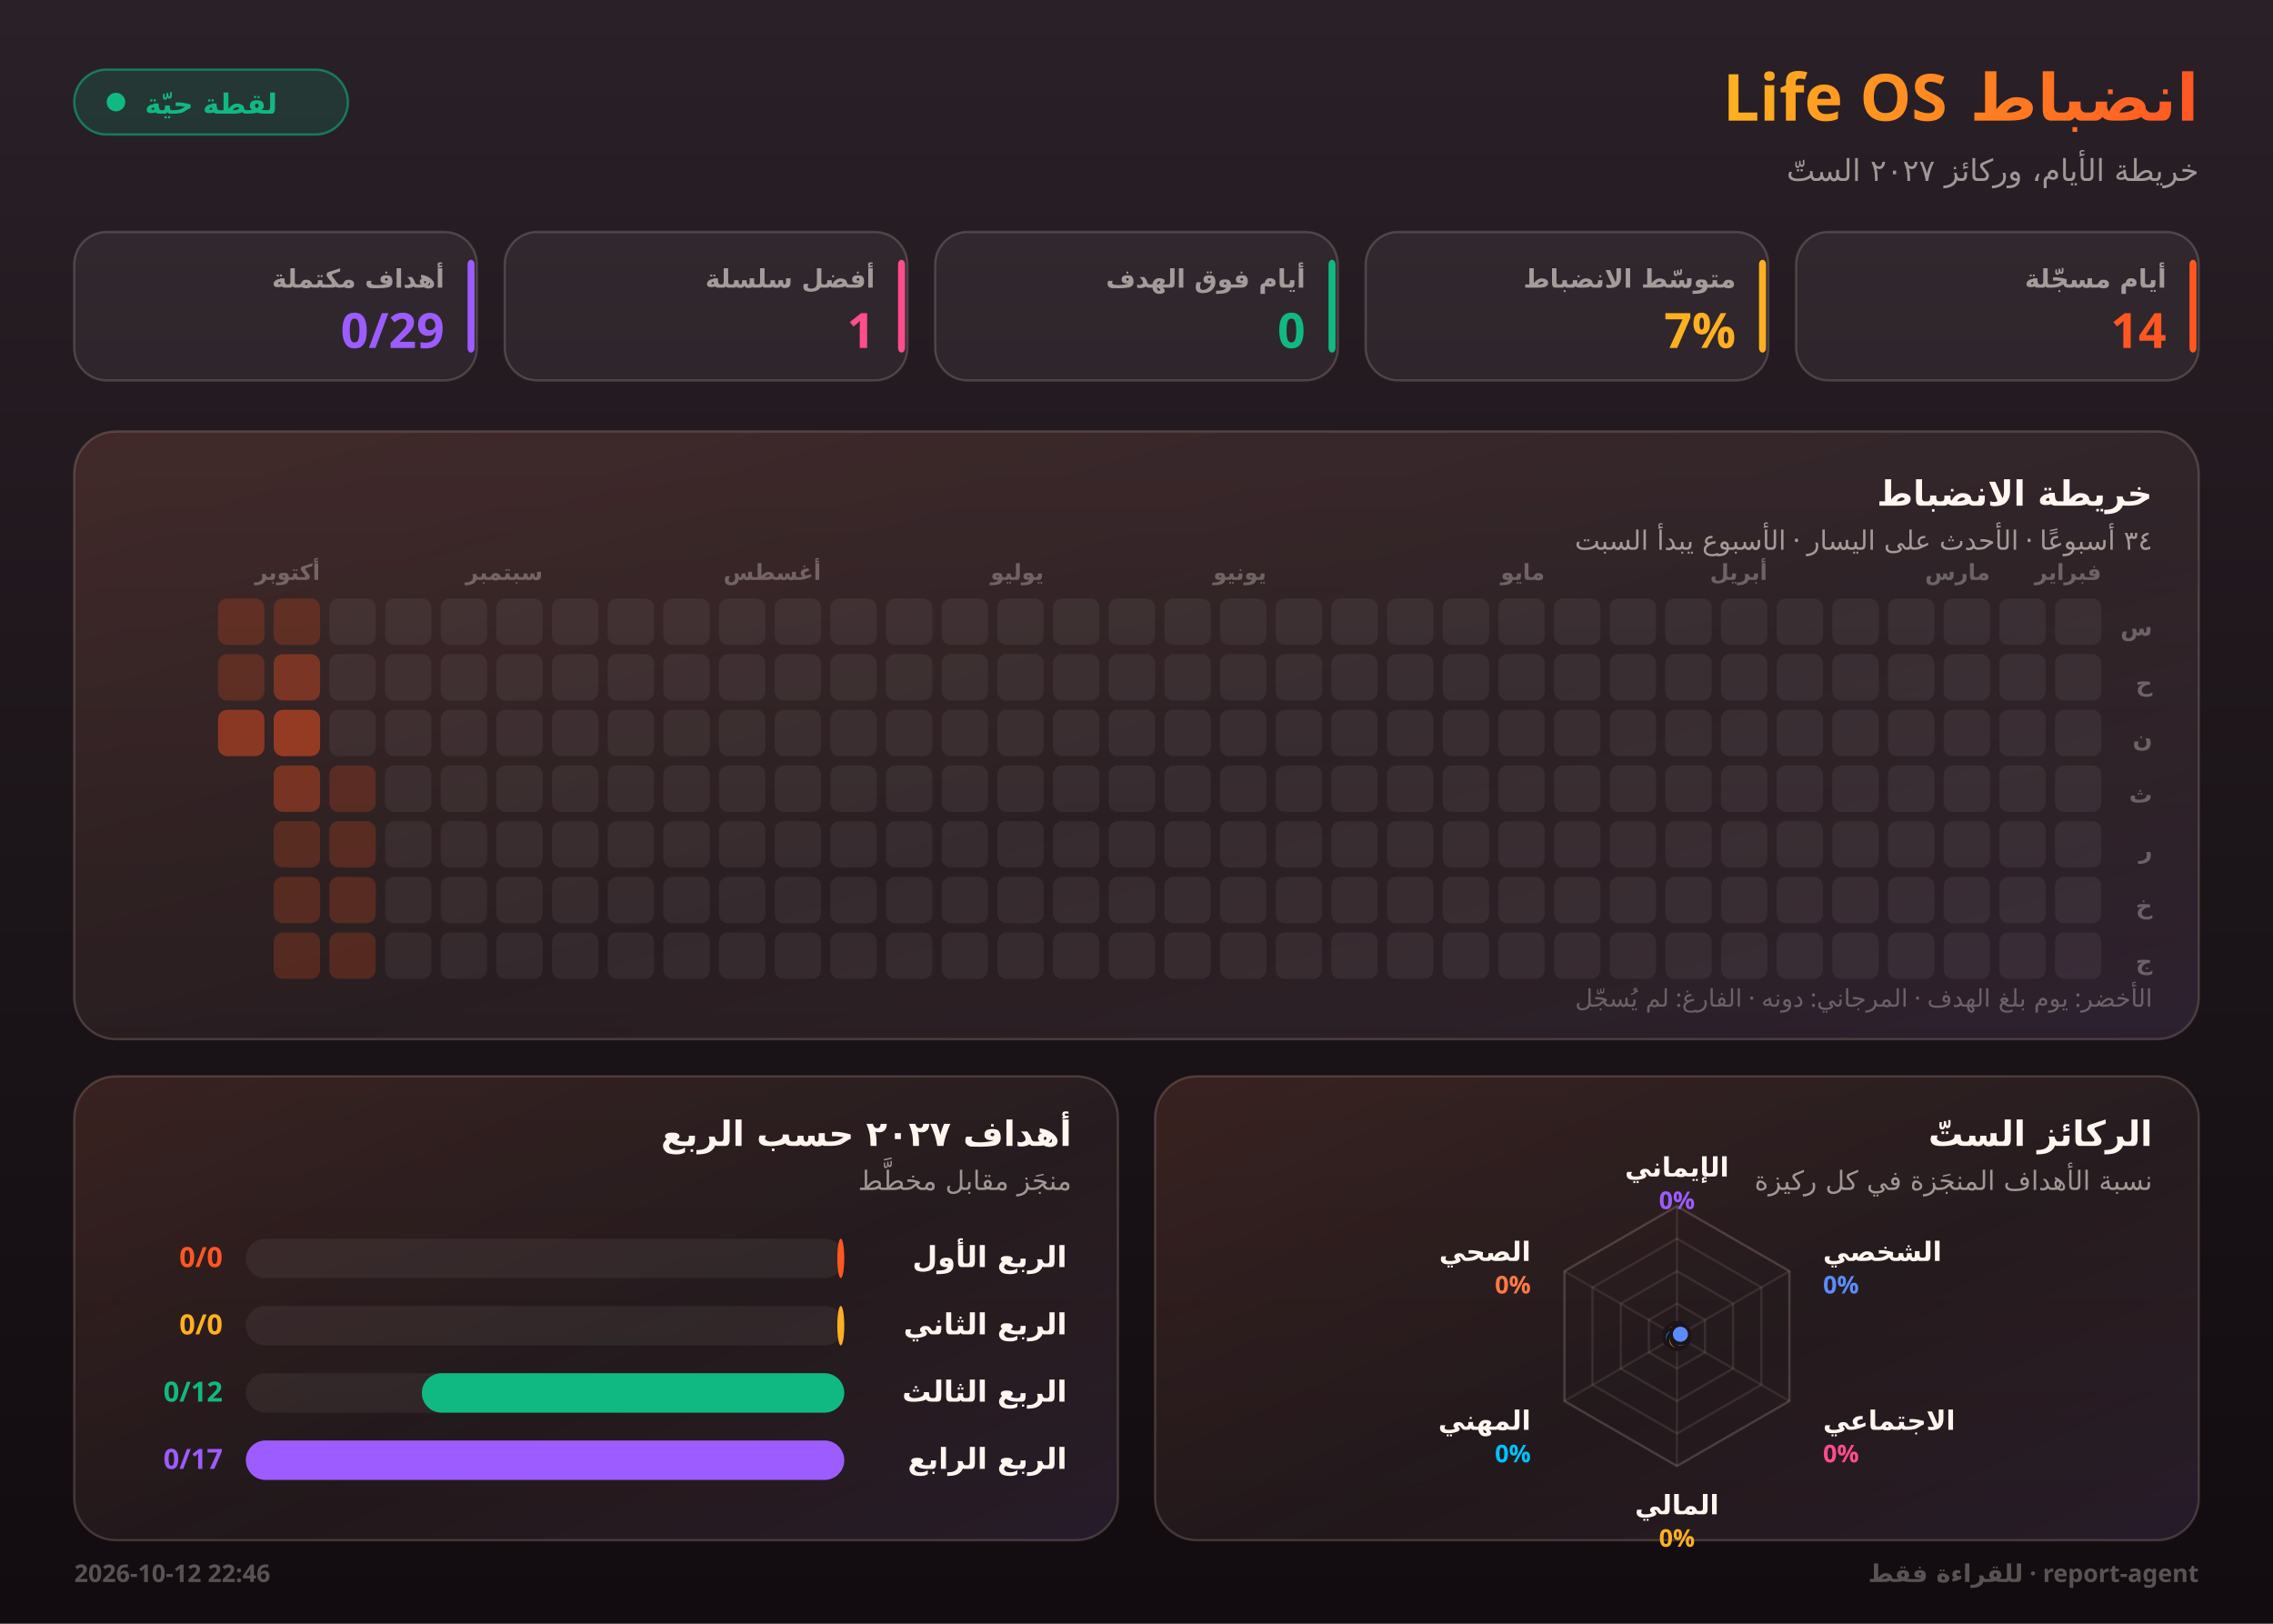
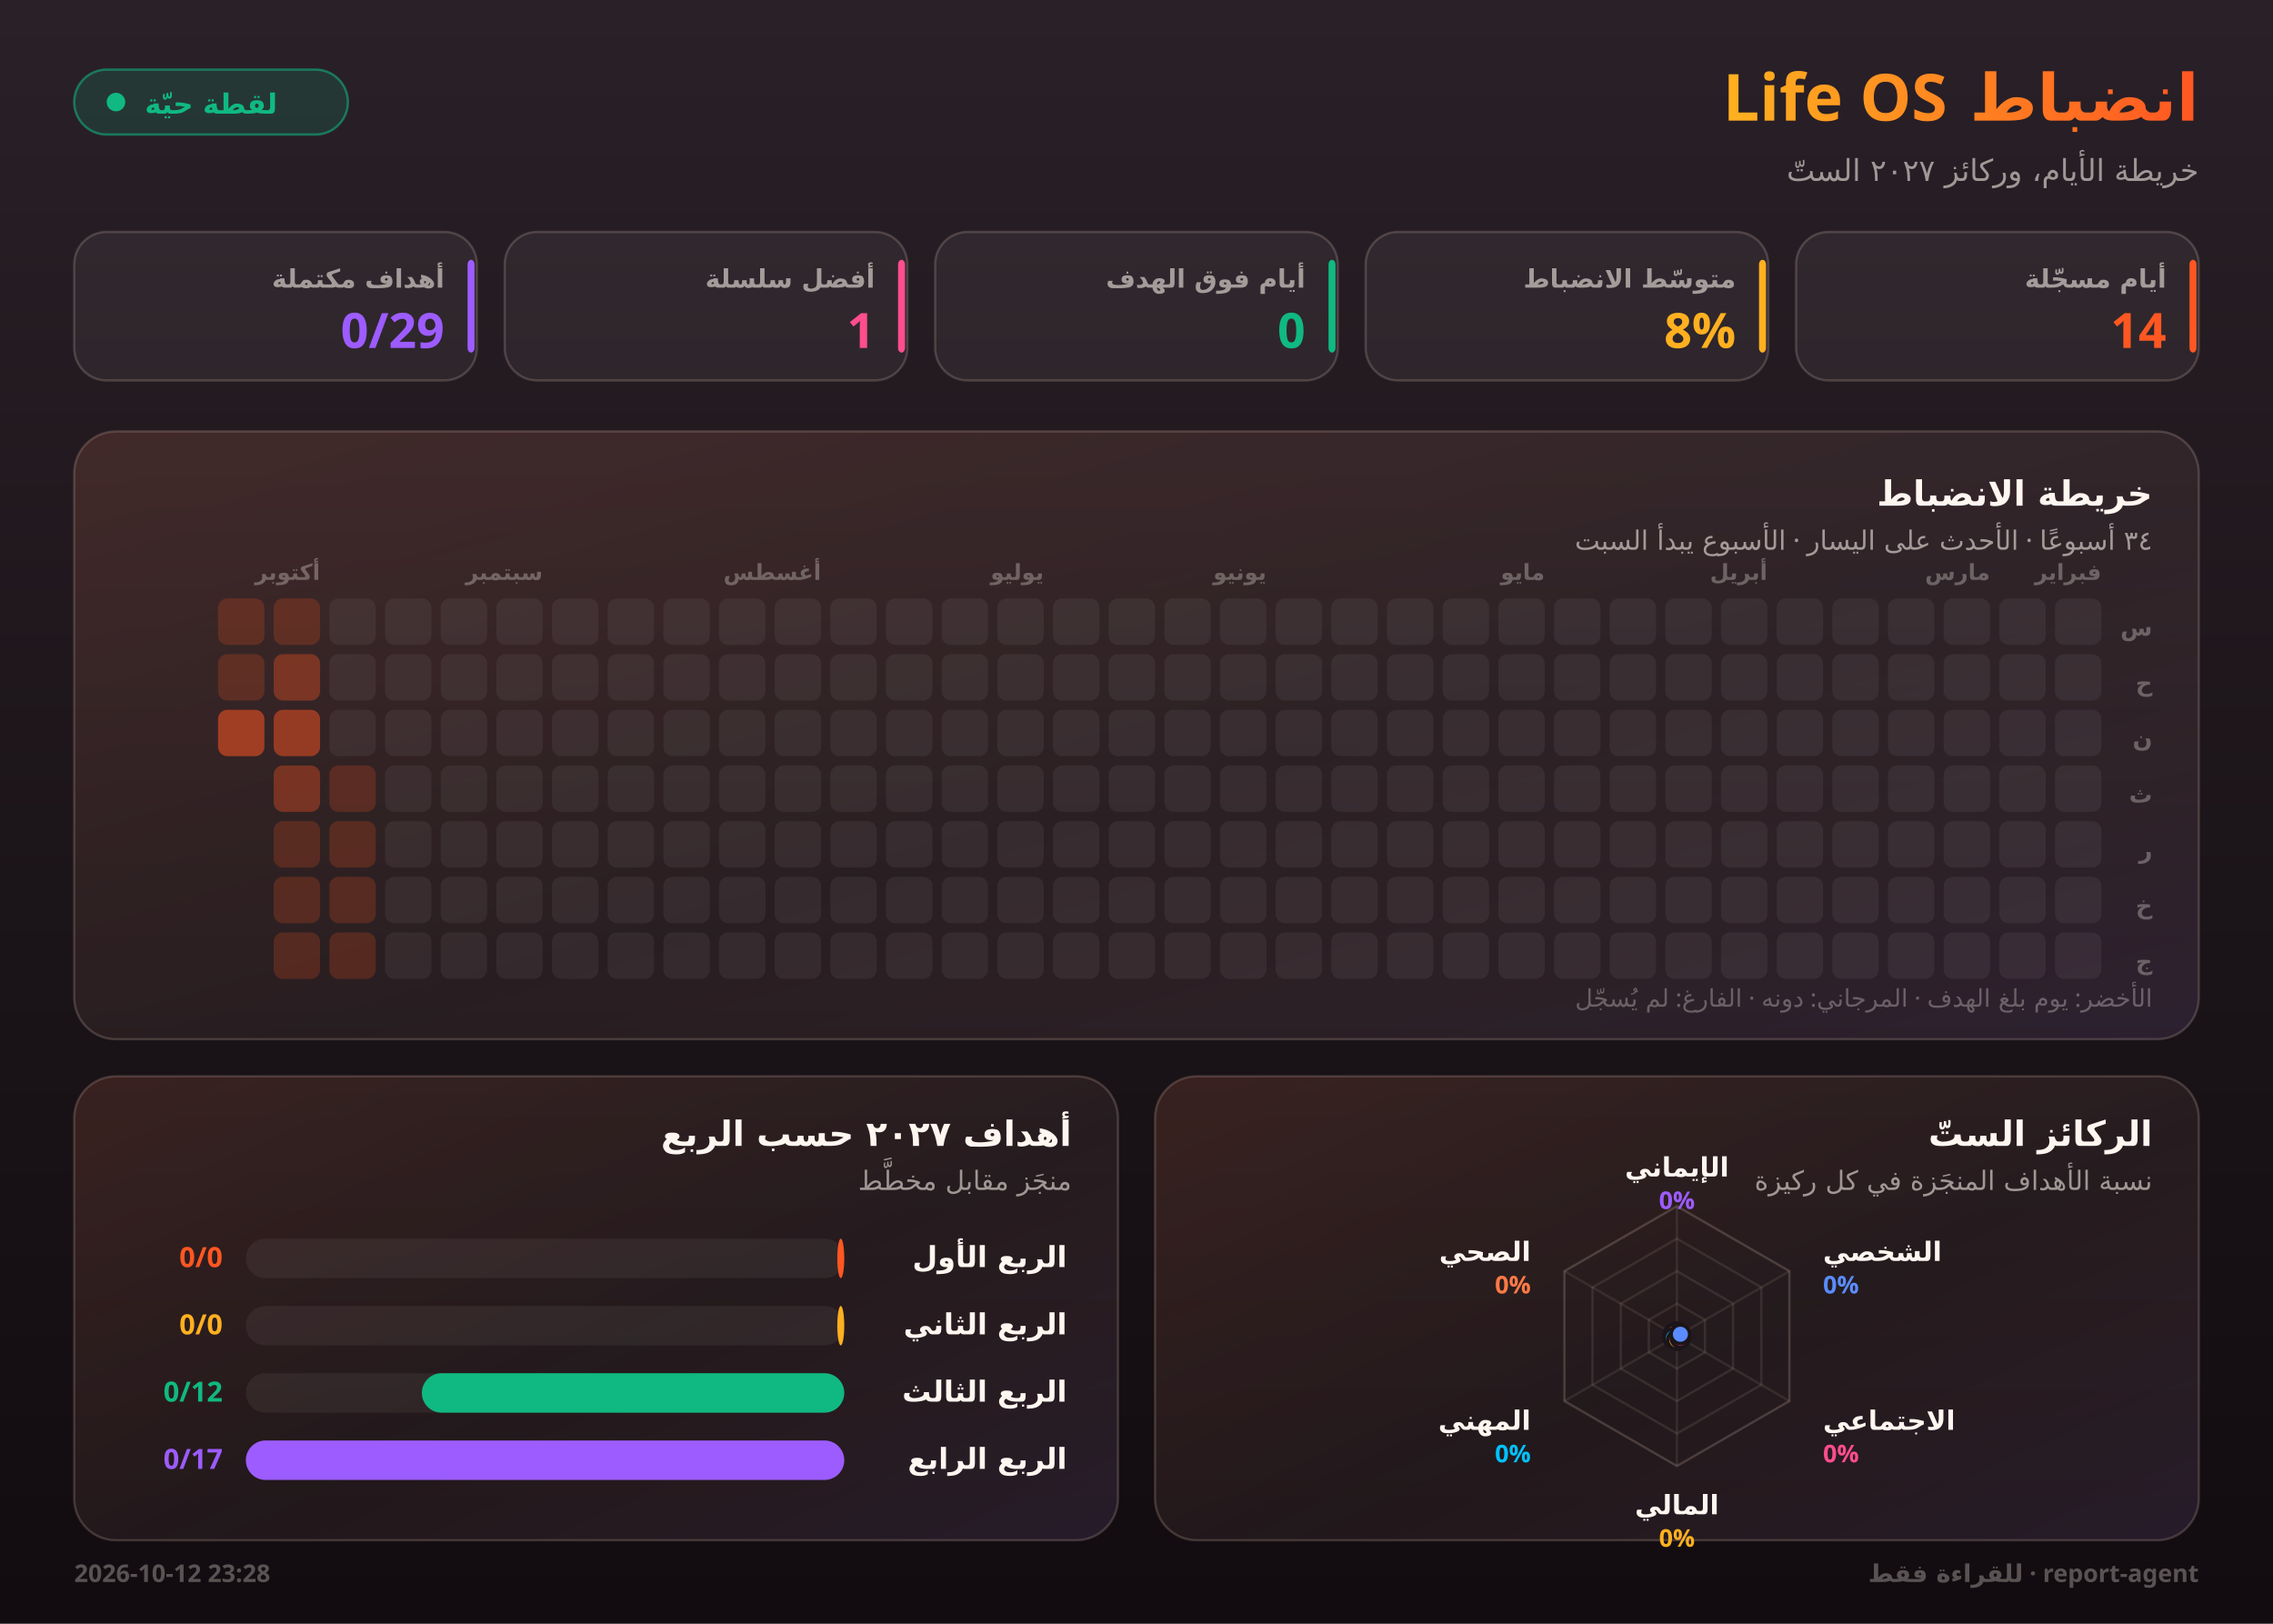
<svg xmlns="http://www.w3.org/2000/svg" width="980" height="700" viewBox="0 0 980 700" font-family="Tajawal, Cairo, 'Segoe UI', system-ui, sans-serif">
  <defs>
    <linearGradient id="sky" x1="0" y1="0" x2="0" y2="1">
      <stop offset="0%" stop-color="#2A2028" />
      <stop offset="55%" stop-color="#1B1418" />
      <stop offset="100%" stop-color="#120C10" />
    </linearGradient>
    <linearGradient id="sheen" x1="0" y1="0" x2="1" y2="1">
      <stop offset="0%" stop-color="#FF5722" stop-opacity="0.10" />
      <stop offset="55%" stop-color="#FF5722" stop-opacity="0.02" />
      <stop offset="100%" stop-color="#9D5CFF" stop-opacity="0.07" />
    </linearGradient>
    <linearGradient id="title" x1="1" y1="0" x2="0" y2="0">
      <stop offset="0%" stop-color="#FF5722" />
      <stop offset="100%" stop-color="#FFB020" />
    </linearGradient>
  </defs>
  <rect width="980" height="700" fill="url(#sky)" />
  <text x="948" y="52" fill="url(#title)" font-size="28" font-weight="800" text-anchor="start" style="direction:rtl;unicode-bidi:isolate">انضباط Life OS</text>
  <text x="948" y="78" fill="rgba(255,246,240,0.56)" font-size="13" font-weight="500" text-anchor="start" style="direction:rtl;unicode-bidi:isolate">خريطة الأيام، وركائز ٢٠٢٧ الستّ</text>
  <rect x="32" y="30" width="118" height="28" rx="14" fill="#10B981" fill-opacity="0.16" stroke="#10B981" stroke-opacity="0.55" />
  <circle cx="50" cy="44" r="4" fill="#10B981" />
  <text x="91" y="49" fill="#10B981" font-size="12" font-weight="700" text-anchor="middle" style="direction:rtl;unicode-bidi:isolate">لقطة حيّة</text>
  <rect x="774.4" y="100" width="173.6" height="64" rx="14" fill="rgba(255,255,255,0.05)" stroke="rgba(255,225,210,0.18)" />
  <rect x="944" y="112" width="3" height="40" rx="2" fill="#FF5722" />
  <text x="934" y="124" fill="rgba(255,246,240,0.56)" font-size="11" font-weight="600" text-anchor="start" style="direction:rtl;unicode-bidi:isolate">أيام مسجّلة</text>
  <text x="934" y="150" fill="#FF5722" font-size="21" font-weight="800" text-anchor="end" style="direction:ltr;unicode-bidi:isolate">14</text>
  <rect x="588.8" y="100" width="173.6" height="64" rx="14" fill="rgba(255,255,255,0.05)" stroke="rgba(255,225,210,0.18)" />
  <rect x="758.4" y="112" width="3" height="40" rx="2" fill="#FFB020" />
  <text x="748.4" y="124" fill="rgba(255,246,240,0.56)" font-size="11" font-weight="600" text-anchor="start" style="direction:rtl;unicode-bidi:isolate">متوسّط الانضباط</text>
-   <text x="748.4" y="150" fill="#FFB020" font-size="21" font-weight="800" text-anchor="end" style="direction:ltr;unicode-bidi:isolate">7%</text>
+   <text x="748.4" y="150" fill="#FFB020" font-size="21" font-weight="800" text-anchor="end" style="direction:ltr;unicode-bidi:isolate">8%</text>
  <rect x="403.2" y="100" width="173.6" height="64" rx="14" fill="rgba(255,255,255,0.05)" stroke="rgba(255,225,210,0.18)" />
  <rect x="572.8" y="112" width="3" height="40" rx="2" fill="#10B981" />
  <text x="562.8" y="124" fill="rgba(255,246,240,0.56)" font-size="11" font-weight="600" text-anchor="start" style="direction:rtl;unicode-bidi:isolate">أيام فوق الهدف</text>
  <text x="562.8" y="150" fill="#10B981" font-size="21" font-weight="800" text-anchor="end" style="direction:ltr;unicode-bidi:isolate">0</text>
  <rect x="217.6" y="100" width="173.6" height="64" rx="14" fill="rgba(255,255,255,0.05)" stroke="rgba(255,225,210,0.18)" />
  <rect x="387.2" y="112" width="3" height="40" rx="2" fill="#FF4D8D" />
  <text x="377.2" y="124" fill="rgba(255,246,240,0.56)" font-size="11" font-weight="600" text-anchor="start" style="direction:rtl;unicode-bidi:isolate">أفضل سلسلة</text>
  <text x="377.2" y="150" fill="#FF4D8D" font-size="21" font-weight="800" text-anchor="end" style="direction:ltr;unicode-bidi:isolate">1</text>
  <rect x="32" y="100" width="173.6" height="64" rx="14" fill="rgba(255,255,255,0.05)" stroke="rgba(255,225,210,0.18)" />
  <rect x="201.6" y="112" width="3" height="40" rx="2" fill="#9D5CFF" />
  <text x="191.6" y="124" fill="rgba(255,246,240,0.56)" font-size="11" font-weight="600" text-anchor="start" style="direction:rtl;unicode-bidi:isolate">أهداف مكتملة</text>
  <text x="191.6" y="150" fill="#9D5CFF" font-size="21" font-weight="800" text-anchor="end" style="direction:ltr;unicode-bidi:isolate">0/29</text>
  <g>
    <rect x="32" y="186" width="916" height="262" rx="18" fill="rgba(255,255,255,0.045)" stroke="rgba(255,225,210,0.18)" />
    <rect x="32" y="186" width="916" height="262" rx="18" fill="url(#sheen)" />
  </g>
  <text x="928" y="218" fill="#FFF6F0" font-size="15" font-weight="700" text-anchor="start" style="direction:rtl;unicode-bidi:isolate">خريطة الانضباط</text>
  <text x="928" y="237" fill="rgba(255,246,240,0.56)" font-size="11.5" font-weight="500" text-anchor="start" style="direction:rtl;unicode-bidi:isolate">٣٤ أسبوعًا · الأحدث على اليسار · الأسبوع يبدأ السبت</text>
  <text x="928" y="274" fill="rgba(255,246,240,0.30)" font-size="10" font-weight="600" text-anchor="start" style="direction:rtl;unicode-bidi:isolate">س</text>
  <text x="928" y="298" fill="rgba(255,246,240,0.30)" font-size="10" font-weight="600" text-anchor="start" style="direction:rtl;unicode-bidi:isolate">ح</text>
  <text x="928" y="322" fill="rgba(255,246,240,0.30)" font-size="10" font-weight="600" text-anchor="start" style="direction:rtl;unicode-bidi:isolate">ن</text>
  <text x="928" y="346" fill="rgba(255,246,240,0.30)" font-size="10" font-weight="600" text-anchor="start" style="direction:rtl;unicode-bidi:isolate">ث</text>
  <text x="928" y="370" fill="rgba(255,246,240,0.30)" font-size="10" font-weight="600" text-anchor="start" style="direction:rtl;unicode-bidi:isolate">ر</text>
  <text x="928" y="394" fill="rgba(255,246,240,0.30)" font-size="10" font-weight="600" text-anchor="start" style="direction:rtl;unicode-bidi:isolate">خ</text>
  <text x="928" y="418" fill="rgba(255,246,240,0.30)" font-size="10" font-weight="600" text-anchor="start" style="direction:rtl;unicode-bidi:isolate">ج</text>
  <text x="906" y="250" fill="rgba(255,246,240,0.30)" font-size="9.5" font-weight="600" text-anchor="start" style="direction:rtl;unicode-bidi:isolate">فبراير</text>
  <rect x="886" y="258" width="20" height="20" rx="4" fill="rgba(255,255,255,0.055)" fill-opacity="1.00" />
  <rect x="886" y="282" width="20" height="20" rx="4" fill="rgba(255,255,255,0.055)" fill-opacity="1.00" />
  <rect x="886" y="306" width="20" height="20" rx="4" fill="rgba(255,255,255,0.055)" fill-opacity="1.00" />
  <rect x="886" y="330" width="20" height="20" rx="4" fill="rgba(255,255,255,0.055)" fill-opacity="1.00" />
  <rect x="886" y="354" width="20" height="20" rx="4" fill="rgba(255,255,255,0.055)" fill-opacity="1.00" />
  <rect x="886" y="378" width="20" height="20" rx="4" fill="rgba(255,255,255,0.055)" fill-opacity="1.00" />
  <rect x="886" y="402" width="20" height="20" rx="4" fill="rgba(255,255,255,0.055)" fill-opacity="1.00" />
  <rect x="862" y="258" width="20" height="20" rx="4" fill="rgba(255,255,255,0.055)" fill-opacity="1.00" />
  <rect x="862" y="282" width="20" height="20" rx="4" fill="rgba(255,255,255,0.055)" fill-opacity="1.00" />
  <rect x="862" y="306" width="20" height="20" rx="4" fill="rgba(255,255,255,0.055)" fill-opacity="1.00" />
  <rect x="862" y="330" width="20" height="20" rx="4" fill="rgba(255,255,255,0.055)" fill-opacity="1.00" />
  <rect x="862" y="354" width="20" height="20" rx="4" fill="rgba(255,255,255,0.055)" fill-opacity="1.00" />
  <rect x="862" y="378" width="20" height="20" rx="4" fill="rgba(255,255,255,0.055)" fill-opacity="1.00" />
  <rect x="862" y="402" width="20" height="20" rx="4" fill="rgba(255,255,255,0.055)" fill-opacity="1.00" />
  <text x="858" y="250" fill="rgba(255,246,240,0.30)" font-size="9.5" font-weight="600" text-anchor="start" style="direction:rtl;unicode-bidi:isolate">مارس</text>
  <rect x="838" y="258" width="20" height="20" rx="4" fill="rgba(255,255,255,0.055)" fill-opacity="1.00" />
  <rect x="838" y="282" width="20" height="20" rx="4" fill="rgba(255,255,255,0.055)" fill-opacity="1.00" />
  <rect x="838" y="306" width="20" height="20" rx="4" fill="rgba(255,255,255,0.055)" fill-opacity="1.00" />
  <rect x="838" y="330" width="20" height="20" rx="4" fill="rgba(255,255,255,0.055)" fill-opacity="1.00" />
  <rect x="838" y="354" width="20" height="20" rx="4" fill="rgba(255,255,255,0.055)" fill-opacity="1.00" />
  <rect x="838" y="378" width="20" height="20" rx="4" fill="rgba(255,255,255,0.055)" fill-opacity="1.00" />
  <rect x="838" y="402" width="20" height="20" rx="4" fill="rgba(255,255,255,0.055)" fill-opacity="1.00" />
  <rect x="814" y="258" width="20" height="20" rx="4" fill="rgba(255,255,255,0.055)" fill-opacity="1.00" />
  <rect x="814" y="282" width="20" height="20" rx="4" fill="rgba(255,255,255,0.055)" fill-opacity="1.00" />
  <rect x="814" y="306" width="20" height="20" rx="4" fill="rgba(255,255,255,0.055)" fill-opacity="1.00" />
  <rect x="814" y="330" width="20" height="20" rx="4" fill="rgba(255,255,255,0.055)" fill-opacity="1.00" />
  <rect x="814" y="354" width="20" height="20" rx="4" fill="rgba(255,255,255,0.055)" fill-opacity="1.00" />
  <rect x="814" y="378" width="20" height="20" rx="4" fill="rgba(255,255,255,0.055)" fill-opacity="1.00" />
  <rect x="814" y="402" width="20" height="20" rx="4" fill="rgba(255,255,255,0.055)" fill-opacity="1.00" />
  <rect x="790" y="258" width="20" height="20" rx="4" fill="rgba(255,255,255,0.055)" fill-opacity="1.00" />
  <rect x="790" y="282" width="20" height="20" rx="4" fill="rgba(255,255,255,0.055)" fill-opacity="1.00" />
  <rect x="790" y="306" width="20" height="20" rx="4" fill="rgba(255,255,255,0.055)" fill-opacity="1.00" />
  <rect x="790" y="330" width="20" height="20" rx="4" fill="rgba(255,255,255,0.055)" fill-opacity="1.00" />
  <rect x="790" y="354" width="20" height="20" rx="4" fill="rgba(255,255,255,0.055)" fill-opacity="1.00" />
  <rect x="790" y="378" width="20" height="20" rx="4" fill="rgba(255,255,255,0.055)" fill-opacity="1.00" />
  <rect x="790" y="402" width="20" height="20" rx="4" fill="rgba(255,255,255,0.055)" fill-opacity="1.00" />
  <rect x="766" y="258" width="20" height="20" rx="4" fill="rgba(255,255,255,0.055)" fill-opacity="1.00" />
  <rect x="766" y="282" width="20" height="20" rx="4" fill="rgba(255,255,255,0.055)" fill-opacity="1.00" />
  <rect x="766" y="306" width="20" height="20" rx="4" fill="rgba(255,255,255,0.055)" fill-opacity="1.00" />
  <rect x="766" y="330" width="20" height="20" rx="4" fill="rgba(255,255,255,0.055)" fill-opacity="1.00" />
  <rect x="766" y="354" width="20" height="20" rx="4" fill="rgba(255,255,255,0.055)" fill-opacity="1.00" />
  <rect x="766" y="378" width="20" height="20" rx="4" fill="rgba(255,255,255,0.055)" fill-opacity="1.00" />
  <rect x="766" y="402" width="20" height="20" rx="4" fill="rgba(255,255,255,0.055)" fill-opacity="1.00" />
  <text x="762" y="250" fill="rgba(255,246,240,0.30)" font-size="9.5" font-weight="600" text-anchor="start" style="direction:rtl;unicode-bidi:isolate">أبريل</text>
  <rect x="742" y="258" width="20" height="20" rx="4" fill="rgba(255,255,255,0.055)" fill-opacity="1.00" />
  <rect x="742" y="282" width="20" height="20" rx="4" fill="rgba(255,255,255,0.055)" fill-opacity="1.00" />
  <rect x="742" y="306" width="20" height="20" rx="4" fill="rgba(255,255,255,0.055)" fill-opacity="1.00" />
  <rect x="742" y="330" width="20" height="20" rx="4" fill="rgba(255,255,255,0.055)" fill-opacity="1.00" />
  <rect x="742" y="354" width="20" height="20" rx="4" fill="rgba(255,255,255,0.055)" fill-opacity="1.00" />
  <rect x="742" y="378" width="20" height="20" rx="4" fill="rgba(255,255,255,0.055)" fill-opacity="1.00" />
  <rect x="742" y="402" width="20" height="20" rx="4" fill="rgba(255,255,255,0.055)" fill-opacity="1.00" />
  <rect x="718" y="258" width="20" height="20" rx="4" fill="rgba(255,255,255,0.055)" fill-opacity="1.00" />
  <rect x="718" y="282" width="20" height="20" rx="4" fill="rgba(255,255,255,0.055)" fill-opacity="1.00" />
  <rect x="718" y="306" width="20" height="20" rx="4" fill="rgba(255,255,255,0.055)" fill-opacity="1.00" />
  <rect x="718" y="330" width="20" height="20" rx="4" fill="rgba(255,255,255,0.055)" fill-opacity="1.00" />
  <rect x="718" y="354" width="20" height="20" rx="4" fill="rgba(255,255,255,0.055)" fill-opacity="1.00" />
  <rect x="718" y="378" width="20" height="20" rx="4" fill="rgba(255,255,255,0.055)" fill-opacity="1.00" />
  <rect x="718" y="402" width="20" height="20" rx="4" fill="rgba(255,255,255,0.055)" fill-opacity="1.00" />
  <rect x="694" y="258" width="20" height="20" rx="4" fill="rgba(255,255,255,0.055)" fill-opacity="1.00" />
  <rect x="694" y="282" width="20" height="20" rx="4" fill="rgba(255,255,255,0.055)" fill-opacity="1.00" />
  <rect x="694" y="306" width="20" height="20" rx="4" fill="rgba(255,255,255,0.055)" fill-opacity="1.00" />
  <rect x="694" y="330" width="20" height="20" rx="4" fill="rgba(255,255,255,0.055)" fill-opacity="1.00" />
  <rect x="694" y="354" width="20" height="20" rx="4" fill="rgba(255,255,255,0.055)" fill-opacity="1.00" />
  <rect x="694" y="378" width="20" height="20" rx="4" fill="rgba(255,255,255,0.055)" fill-opacity="1.00" />
  <rect x="694" y="402" width="20" height="20" rx="4" fill="rgba(255,255,255,0.055)" fill-opacity="1.00" />
  <rect x="670" y="258" width="20" height="20" rx="4" fill="rgba(255,255,255,0.055)" fill-opacity="1.00" />
  <rect x="670" y="282" width="20" height="20" rx="4" fill="rgba(255,255,255,0.055)" fill-opacity="1.00" />
  <rect x="670" y="306" width="20" height="20" rx="4" fill="rgba(255,255,255,0.055)" fill-opacity="1.00" />
  <rect x="670" y="330" width="20" height="20" rx="4" fill="rgba(255,255,255,0.055)" fill-opacity="1.00" />
  <rect x="670" y="354" width="20" height="20" rx="4" fill="rgba(255,255,255,0.055)" fill-opacity="1.00" />
  <rect x="670" y="378" width="20" height="20" rx="4" fill="rgba(255,255,255,0.055)" fill-opacity="1.00" />
  <rect x="670" y="402" width="20" height="20" rx="4" fill="rgba(255,255,255,0.055)" fill-opacity="1.00" />
  <text x="666" y="250" fill="rgba(255,246,240,0.30)" font-size="9.5" font-weight="600" text-anchor="start" style="direction:rtl;unicode-bidi:isolate">مايو</text>
  <rect x="646" y="258" width="20" height="20" rx="4" fill="rgba(255,255,255,0.055)" fill-opacity="1.00" />
  <rect x="646" y="282" width="20" height="20" rx="4" fill="rgba(255,255,255,0.055)" fill-opacity="1.00" />
  <rect x="646" y="306" width="20" height="20" rx="4" fill="rgba(255,255,255,0.055)" fill-opacity="1.00" />
  <rect x="646" y="330" width="20" height="20" rx="4" fill="rgba(255,255,255,0.055)" fill-opacity="1.00" />
  <rect x="646" y="354" width="20" height="20" rx="4" fill="rgba(255,255,255,0.055)" fill-opacity="1.00" />
  <rect x="646" y="378" width="20" height="20" rx="4" fill="rgba(255,255,255,0.055)" fill-opacity="1.00" />
  <rect x="646" y="402" width="20" height="20" rx="4" fill="rgba(255,255,255,0.055)" fill-opacity="1.00" />
  <rect x="622" y="258" width="20" height="20" rx="4" fill="rgba(255,255,255,0.055)" fill-opacity="1.00" />
  <rect x="622" y="282" width="20" height="20" rx="4" fill="rgba(255,255,255,0.055)" fill-opacity="1.00" />
  <rect x="622" y="306" width="20" height="20" rx="4" fill="rgba(255,255,255,0.055)" fill-opacity="1.00" />
  <rect x="622" y="330" width="20" height="20" rx="4" fill="rgba(255,255,255,0.055)" fill-opacity="1.00" />
  <rect x="622" y="354" width="20" height="20" rx="4" fill="rgba(255,255,255,0.055)" fill-opacity="1.00" />
  <rect x="622" y="378" width="20" height="20" rx="4" fill="rgba(255,255,255,0.055)" fill-opacity="1.00" />
  <rect x="622" y="402" width="20" height="20" rx="4" fill="rgba(255,255,255,0.055)" fill-opacity="1.00" />
  <rect x="598" y="258" width="20" height="20" rx="4" fill="rgba(255,255,255,0.055)" fill-opacity="1.00" />
  <rect x="598" y="282" width="20" height="20" rx="4" fill="rgba(255,255,255,0.055)" fill-opacity="1.00" />
  <rect x="598" y="306" width="20" height="20" rx="4" fill="rgba(255,255,255,0.055)" fill-opacity="1.00" />
  <rect x="598" y="330" width="20" height="20" rx="4" fill="rgba(255,255,255,0.055)" fill-opacity="1.00" />
  <rect x="598" y="354" width="20" height="20" rx="4" fill="rgba(255,255,255,0.055)" fill-opacity="1.00" />
  <rect x="598" y="378" width="20" height="20" rx="4" fill="rgba(255,255,255,0.055)" fill-opacity="1.00" />
  <rect x="598" y="402" width="20" height="20" rx="4" fill="rgba(255,255,255,0.055)" fill-opacity="1.00" />
  <rect x="574" y="258" width="20" height="20" rx="4" fill="rgba(255,255,255,0.055)" fill-opacity="1.00" />
  <rect x="574" y="282" width="20" height="20" rx="4" fill="rgba(255,255,255,0.055)" fill-opacity="1.00" />
  <rect x="574" y="306" width="20" height="20" rx="4" fill="rgba(255,255,255,0.055)" fill-opacity="1.00" />
  <rect x="574" y="330" width="20" height="20" rx="4" fill="rgba(255,255,255,0.055)" fill-opacity="1.00" />
  <rect x="574" y="354" width="20" height="20" rx="4" fill="rgba(255,255,255,0.055)" fill-opacity="1.00" />
  <rect x="574" y="378" width="20" height="20" rx="4" fill="rgba(255,255,255,0.055)" fill-opacity="1.00" />
  <rect x="574" y="402" width="20" height="20" rx="4" fill="rgba(255,255,255,0.055)" fill-opacity="1.00" />
  <rect x="550" y="258" width="20" height="20" rx="4" fill="rgba(255,255,255,0.055)" fill-opacity="1.00" />
  <rect x="550" y="282" width="20" height="20" rx="4" fill="rgba(255,255,255,0.055)" fill-opacity="1.00" />
  <rect x="550" y="306" width="20" height="20" rx="4" fill="rgba(255,255,255,0.055)" fill-opacity="1.00" />
  <rect x="550" y="330" width="20" height="20" rx="4" fill="rgba(255,255,255,0.055)" fill-opacity="1.00" />
  <rect x="550" y="354" width="20" height="20" rx="4" fill="rgba(255,255,255,0.055)" fill-opacity="1.00" />
  <rect x="550" y="378" width="20" height="20" rx="4" fill="rgba(255,255,255,0.055)" fill-opacity="1.00" />
  <rect x="550" y="402" width="20" height="20" rx="4" fill="rgba(255,255,255,0.055)" fill-opacity="1.00" />
  <text x="546" y="250" fill="rgba(255,246,240,0.30)" font-size="9.5" font-weight="600" text-anchor="start" style="direction:rtl;unicode-bidi:isolate">يونيو</text>
  <rect x="526" y="258" width="20" height="20" rx="4" fill="rgba(255,255,255,0.055)" fill-opacity="1.00" />
  <rect x="526" y="282" width="20" height="20" rx="4" fill="rgba(255,255,255,0.055)" fill-opacity="1.00" />
  <rect x="526" y="306" width="20" height="20" rx="4" fill="rgba(255,255,255,0.055)" fill-opacity="1.00" />
  <rect x="526" y="330" width="20" height="20" rx="4" fill="rgba(255,255,255,0.055)" fill-opacity="1.00" />
  <rect x="526" y="354" width="20" height="20" rx="4" fill="rgba(255,255,255,0.055)" fill-opacity="1.00" />
  <rect x="526" y="378" width="20" height="20" rx="4" fill="rgba(255,255,255,0.055)" fill-opacity="1.00" />
  <rect x="526" y="402" width="20" height="20" rx="4" fill="rgba(255,255,255,0.055)" fill-opacity="1.00" />
  <rect x="502" y="258" width="20" height="20" rx="4" fill="rgba(255,255,255,0.055)" fill-opacity="1.00" />
  <rect x="502" y="282" width="20" height="20" rx="4" fill="rgba(255,255,255,0.055)" fill-opacity="1.00" />
  <rect x="502" y="306" width="20" height="20" rx="4" fill="rgba(255,255,255,0.055)" fill-opacity="1.00" />
  <rect x="502" y="330" width="20" height="20" rx="4" fill="rgba(255,255,255,0.055)" fill-opacity="1.00" />
  <rect x="502" y="354" width="20" height="20" rx="4" fill="rgba(255,255,255,0.055)" fill-opacity="1.00" />
  <rect x="502" y="378" width="20" height="20" rx="4" fill="rgba(255,255,255,0.055)" fill-opacity="1.00" />
  <rect x="502" y="402" width="20" height="20" rx="4" fill="rgba(255,255,255,0.055)" fill-opacity="1.00" />
  <rect x="478" y="258" width="20" height="20" rx="4" fill="rgba(255,255,255,0.055)" fill-opacity="1.00" />
  <rect x="478" y="282" width="20" height="20" rx="4" fill="rgba(255,255,255,0.055)" fill-opacity="1.00" />
  <rect x="478" y="306" width="20" height="20" rx="4" fill="rgba(255,255,255,0.055)" fill-opacity="1.00" />
  <rect x="478" y="330" width="20" height="20" rx="4" fill="rgba(255,255,255,0.055)" fill-opacity="1.00" />
  <rect x="478" y="354" width="20" height="20" rx="4" fill="rgba(255,255,255,0.055)" fill-opacity="1.00" />
  <rect x="478" y="378" width="20" height="20" rx="4" fill="rgba(255,255,255,0.055)" fill-opacity="1.00" />
  <rect x="478" y="402" width="20" height="20" rx="4" fill="rgba(255,255,255,0.055)" fill-opacity="1.00" />
  <rect x="454" y="258" width="20" height="20" rx="4" fill="rgba(255,255,255,0.055)" fill-opacity="1.00" />
  <rect x="454" y="282" width="20" height="20" rx="4" fill="rgba(255,255,255,0.055)" fill-opacity="1.00" />
  <rect x="454" y="306" width="20" height="20" rx="4" fill="rgba(255,255,255,0.055)" fill-opacity="1.00" />
  <rect x="454" y="330" width="20" height="20" rx="4" fill="rgba(255,255,255,0.055)" fill-opacity="1.00" />
  <rect x="454" y="354" width="20" height="20" rx="4" fill="rgba(255,255,255,0.055)" fill-opacity="1.00" />
  <rect x="454" y="378" width="20" height="20" rx="4" fill="rgba(255,255,255,0.055)" fill-opacity="1.00" />
  <rect x="454" y="402" width="20" height="20" rx="4" fill="rgba(255,255,255,0.055)" fill-opacity="1.00" />
  <text x="450" y="250" fill="rgba(255,246,240,0.30)" font-size="9.5" font-weight="600" text-anchor="start" style="direction:rtl;unicode-bidi:isolate">يوليو</text>
  <rect x="430" y="258" width="20" height="20" rx="4" fill="rgba(255,255,255,0.055)" fill-opacity="1.00" />
  <rect x="430" y="282" width="20" height="20" rx="4" fill="rgba(255,255,255,0.055)" fill-opacity="1.00" />
  <rect x="430" y="306" width="20" height="20" rx="4" fill="rgba(255,255,255,0.055)" fill-opacity="1.00" />
  <rect x="430" y="330" width="20" height="20" rx="4" fill="rgba(255,255,255,0.055)" fill-opacity="1.00" />
  <rect x="430" y="354" width="20" height="20" rx="4" fill="rgba(255,255,255,0.055)" fill-opacity="1.00" />
  <rect x="430" y="378" width="20" height="20" rx="4" fill="rgba(255,255,255,0.055)" fill-opacity="1.00" />
  <rect x="430" y="402" width="20" height="20" rx="4" fill="rgba(255,255,255,0.055)" fill-opacity="1.00" />
  <rect x="406" y="258" width="20" height="20" rx="4" fill="rgba(255,255,255,0.055)" fill-opacity="1.00" />
  <rect x="406" y="282" width="20" height="20" rx="4" fill="rgba(255,255,255,0.055)" fill-opacity="1.00" />
  <rect x="406" y="306" width="20" height="20" rx="4" fill="rgba(255,255,255,0.055)" fill-opacity="1.00" />
  <rect x="406" y="330" width="20" height="20" rx="4" fill="rgba(255,255,255,0.055)" fill-opacity="1.00" />
  <rect x="406" y="354" width="20" height="20" rx="4" fill="rgba(255,255,255,0.055)" fill-opacity="1.00" />
  <rect x="406" y="378" width="20" height="20" rx="4" fill="rgba(255,255,255,0.055)" fill-opacity="1.00" />
  <rect x="406" y="402" width="20" height="20" rx="4" fill="rgba(255,255,255,0.055)" fill-opacity="1.00" />
  <rect x="382" y="258" width="20" height="20" rx="4" fill="rgba(255,255,255,0.055)" fill-opacity="1.00" />
  <rect x="382" y="282" width="20" height="20" rx="4" fill="rgba(255,255,255,0.055)" fill-opacity="1.00" />
  <rect x="382" y="306" width="20" height="20" rx="4" fill="rgba(255,255,255,0.055)" fill-opacity="1.00" />
  <rect x="382" y="330" width="20" height="20" rx="4" fill="rgba(255,255,255,0.055)" fill-opacity="1.00" />
  <rect x="382" y="354" width="20" height="20" rx="4" fill="rgba(255,255,255,0.055)" fill-opacity="1.00" />
  <rect x="382" y="378" width="20" height="20" rx="4" fill="rgba(255,255,255,0.055)" fill-opacity="1.00" />
  <rect x="382" y="402" width="20" height="20" rx="4" fill="rgba(255,255,255,0.055)" fill-opacity="1.00" />
  <rect x="358" y="258" width="20" height="20" rx="4" fill="rgba(255,255,255,0.055)" fill-opacity="1.00" />
  <rect x="358" y="282" width="20" height="20" rx="4" fill="rgba(255,255,255,0.055)" fill-opacity="1.00" />
  <rect x="358" y="306" width="20" height="20" rx="4" fill="rgba(255,255,255,0.055)" fill-opacity="1.00" />
  <rect x="358" y="330" width="20" height="20" rx="4" fill="rgba(255,255,255,0.055)" fill-opacity="1.00" />
  <rect x="358" y="354" width="20" height="20" rx="4" fill="rgba(255,255,255,0.055)" fill-opacity="1.00" />
  <rect x="358" y="378" width="20" height="20" rx="4" fill="rgba(255,255,255,0.055)" fill-opacity="1.00" />
  <rect x="358" y="402" width="20" height="20" rx="4" fill="rgba(255,255,255,0.055)" fill-opacity="1.00" />
  <text x="354" y="250" fill="rgba(255,246,240,0.30)" font-size="9.5" font-weight="600" text-anchor="start" style="direction:rtl;unicode-bidi:isolate">أغسطس</text>
  <rect x="334" y="258" width="20" height="20" rx="4" fill="rgba(255,255,255,0.055)" fill-opacity="1.00" />
  <rect x="334" y="282" width="20" height="20" rx="4" fill="rgba(255,255,255,0.055)" fill-opacity="1.00" />
  <rect x="334" y="306" width="20" height="20" rx="4" fill="rgba(255,255,255,0.055)" fill-opacity="1.00" />
  <rect x="334" y="330" width="20" height="20" rx="4" fill="rgba(255,255,255,0.055)" fill-opacity="1.00" />
  <rect x="334" y="354" width="20" height="20" rx="4" fill="rgba(255,255,255,0.055)" fill-opacity="1.00" />
  <rect x="334" y="378" width="20" height="20" rx="4" fill="rgba(255,255,255,0.055)" fill-opacity="1.00" />
  <rect x="334" y="402" width="20" height="20" rx="4" fill="rgba(255,255,255,0.055)" fill-opacity="1.00" />
  <rect x="310" y="258" width="20" height="20" rx="4" fill="rgba(255,255,255,0.055)" fill-opacity="1.00" />
  <rect x="310" y="282" width="20" height="20" rx="4" fill="rgba(255,255,255,0.055)" fill-opacity="1.00" />
  <rect x="310" y="306" width="20" height="20" rx="4" fill="rgba(255,255,255,0.055)" fill-opacity="1.00" />
  <rect x="310" y="330" width="20" height="20" rx="4" fill="rgba(255,255,255,0.055)" fill-opacity="1.00" />
  <rect x="310" y="354" width="20" height="20" rx="4" fill="rgba(255,255,255,0.055)" fill-opacity="1.00" />
  <rect x="310" y="378" width="20" height="20" rx="4" fill="rgba(255,255,255,0.055)" fill-opacity="1.00" />
  <rect x="310" y="402" width="20" height="20" rx="4" fill="rgba(255,255,255,0.055)" fill-opacity="1.00" />
  <rect x="286" y="258" width="20" height="20" rx="4" fill="rgba(255,255,255,0.055)" fill-opacity="1.00" />
  <rect x="286" y="282" width="20" height="20" rx="4" fill="rgba(255,255,255,0.055)" fill-opacity="1.00" />
  <rect x="286" y="306" width="20" height="20" rx="4" fill="rgba(255,255,255,0.055)" fill-opacity="1.00" />
  <rect x="286" y="330" width="20" height="20" rx="4" fill="rgba(255,255,255,0.055)" fill-opacity="1.00" />
  <rect x="286" y="354" width="20" height="20" rx="4" fill="rgba(255,255,255,0.055)" fill-opacity="1.00" />
  <rect x="286" y="378" width="20" height="20" rx="4" fill="rgba(255,255,255,0.055)" fill-opacity="1.00" />
  <rect x="286" y="402" width="20" height="20" rx="4" fill="rgba(255,255,255,0.055)" fill-opacity="1.00" />
  <rect x="262" y="258" width="20" height="20" rx="4" fill="rgba(255,255,255,0.055)" fill-opacity="1.00" />
  <rect x="262" y="282" width="20" height="20" rx="4" fill="rgba(255,255,255,0.055)" fill-opacity="1.00" />
  <rect x="262" y="306" width="20" height="20" rx="4" fill="rgba(255,255,255,0.055)" fill-opacity="1.00" />
  <rect x="262" y="330" width="20" height="20" rx="4" fill="rgba(255,255,255,0.055)" fill-opacity="1.00" />
  <rect x="262" y="354" width="20" height="20" rx="4" fill="rgba(255,255,255,0.055)" fill-opacity="1.00" />
  <rect x="262" y="378" width="20" height="20" rx="4" fill="rgba(255,255,255,0.055)" fill-opacity="1.00" />
  <rect x="262" y="402" width="20" height="20" rx="4" fill="rgba(255,255,255,0.055)" fill-opacity="1.00" />
  <rect x="238" y="258" width="20" height="20" rx="4" fill="rgba(255,255,255,0.055)" fill-opacity="1.00" />
  <rect x="238" y="282" width="20" height="20" rx="4" fill="rgba(255,255,255,0.055)" fill-opacity="1.00" />
  <rect x="238" y="306" width="20" height="20" rx="4" fill="rgba(255,255,255,0.055)" fill-opacity="1.00" />
  <rect x="238" y="330" width="20" height="20" rx="4" fill="rgba(255,255,255,0.055)" fill-opacity="1.00" />
  <rect x="238" y="354" width="20" height="20" rx="4" fill="rgba(255,255,255,0.055)" fill-opacity="1.00" />
  <rect x="238" y="378" width="20" height="20" rx="4" fill="rgba(255,255,255,0.055)" fill-opacity="1.00" />
  <rect x="238" y="402" width="20" height="20" rx="4" fill="rgba(255,255,255,0.055)" fill-opacity="1.00" />
  <text x="234" y="250" fill="rgba(255,246,240,0.30)" font-size="9.5" font-weight="600" text-anchor="start" style="direction:rtl;unicode-bidi:isolate">سبتمبر</text>
  <rect x="214" y="258" width="20" height="20" rx="4" fill="rgba(255,255,255,0.055)" fill-opacity="1.00" />
  <rect x="214" y="282" width="20" height="20" rx="4" fill="rgba(255,255,255,0.055)" fill-opacity="1.00" />
  <rect x="214" y="306" width="20" height="20" rx="4" fill="rgba(255,255,255,0.055)" fill-opacity="1.00" />
  <rect x="214" y="330" width="20" height="20" rx="4" fill="rgba(255,255,255,0.055)" fill-opacity="1.00" />
  <rect x="214" y="354" width="20" height="20" rx="4" fill="rgba(255,255,255,0.055)" fill-opacity="1.00" />
  <rect x="214" y="378" width="20" height="20" rx="4" fill="rgba(255,255,255,0.055)" fill-opacity="1.00" />
  <rect x="214" y="402" width="20" height="20" rx="4" fill="rgba(255,255,255,0.055)" fill-opacity="1.00" />
  <rect x="190" y="258" width="20" height="20" rx="4" fill="rgba(255,255,255,0.055)" fill-opacity="1.00" />
  <rect x="190" y="282" width="20" height="20" rx="4" fill="rgba(255,255,255,0.055)" fill-opacity="1.00" />
  <rect x="190" y="306" width="20" height="20" rx="4" fill="rgba(255,255,255,0.055)" fill-opacity="1.00" />
  <rect x="190" y="330" width="20" height="20" rx="4" fill="rgba(255,255,255,0.055)" fill-opacity="1.00" />
  <rect x="190" y="354" width="20" height="20" rx="4" fill="rgba(255,255,255,0.055)" fill-opacity="1.00" />
  <rect x="190" y="378" width="20" height="20" rx="4" fill="rgba(255,255,255,0.055)" fill-opacity="1.00" />
  <rect x="190" y="402" width="20" height="20" rx="4" fill="rgba(255,255,255,0.055)" fill-opacity="1.00" />
  <rect x="166" y="258" width="20" height="20" rx="4" fill="rgba(255,255,255,0.055)" fill-opacity="1.00" />
  <rect x="166" y="282" width="20" height="20" rx="4" fill="rgba(255,255,255,0.055)" fill-opacity="1.00" />
  <rect x="166" y="306" width="20" height="20" rx="4" fill="rgba(255,255,255,0.055)" fill-opacity="1.00" />
  <rect x="166" y="330" width="20" height="20" rx="4" fill="rgba(255,255,255,0.055)" fill-opacity="1.00" />
  <rect x="166" y="354" width="20" height="20" rx="4" fill="rgba(255,255,255,0.055)" fill-opacity="1.00" />
  <rect x="166" y="378" width="20" height="20" rx="4" fill="rgba(255,255,255,0.055)" fill-opacity="1.00" />
  <rect x="166" y="402" width="20" height="20" rx="4" fill="rgba(255,255,255,0.055)" fill-opacity="1.00" />
  <rect x="142" y="258" width="20" height="20" rx="4" fill="rgba(255,255,255,0.055)" fill-opacity="1.00" />
  <rect x="142" y="282" width="20" height="20" rx="4" fill="rgba(255,255,255,0.055)" fill-opacity="1.00" />
  <rect x="142" y="306" width="20" height="20" rx="4" fill="rgba(255,255,255,0.055)" fill-opacity="1.00" />
  <rect x="142" y="330" width="20" height="20" rx="4" fill="#FF5722" fill-opacity="0.20" />
  <rect x="142" y="354" width="20" height="20" rx="4" fill="#FF5722" fill-opacity="0.20" />
  <rect x="142" y="378" width="20" height="20" rx="4" fill="#FF5722" fill-opacity="0.20" />
  <rect x="142" y="402" width="20" height="20" rx="4" fill="#FF5722" fill-opacity="0.20" />
  <text x="138" y="250" fill="rgba(255,246,240,0.30)" font-size="9.5" font-weight="600" text-anchor="start" style="direction:rtl;unicode-bidi:isolate">أكتوبر</text>
  <rect x="118" y="258" width="20" height="20" rx="4" fill="#FF5722" fill-opacity="0.20" />
  <rect x="118" y="282" width="20" height="20" rx="4" fill="#FF5722" fill-opacity="0.34" />
  <rect x="118" y="306" width="20" height="20" rx="4" fill="#FF5722" fill-opacity="0.48" />
  <rect x="118" y="330" width="20" height="20" rx="4" fill="#FF5722" fill-opacity="0.34" />
  <rect x="118" y="354" width="20" height="20" rx="4" fill="#FF5722" fill-opacity="0.20" />
  <rect x="118" y="378" width="20" height="20" rx="4" fill="#FF5722" fill-opacity="0.20" />
  <rect x="118" y="402" width="20" height="20" rx="4" fill="#FF5722" fill-opacity="0.20" />
  <rect x="94" y="258" width="20" height="20" rx="4" fill="#FF5722" fill-opacity="0.20" />
  <rect x="94" y="282" width="20" height="20" rx="4" fill="#FF5722" fill-opacity="0.20" />
-   <rect x="94" y="306" width="20" height="20" rx="4" fill="#FF5722" fill-opacity="0.42" />
+   <rect x="94" y="306" width="20" height="20" rx="4" fill="#FF5722" fill-opacity="0.53" />
  <text x="928" y="434" fill="rgba(255,246,240,0.30)" font-size="10.5" font-weight="500" text-anchor="start" style="direction:rtl;unicode-bidi:isolate">الأخضر: يوم بلغ الهدف · المرجاني: دونه · الفارغ: لم يُسجّل</text>
  <g>
    <rect x="32" y="464" width="450" height="200" rx="18" fill="rgba(255,255,255,0.045)" stroke="rgba(255,225,210,0.18)" />
    <rect x="32" y="464" width="450" height="200" rx="18" fill="url(#sheen)" />
  </g>
  <text x="462" y="494" fill="#FFF6F0" font-size="15" font-weight="700" text-anchor="start" style="direction:rtl;unicode-bidi:isolate">أهداف ٢٠٢٧ حسب الربع</text>
  <text x="462" y="513" fill="rgba(255,246,240,0.56)" font-size="11.5" font-weight="500" text-anchor="start" style="direction:rtl;unicode-bidi:isolate">منجَز مقابل مخطَّط</text>
  <text x="460" y="546.24" fill="#FFF6F0" font-size="12.5" font-weight="600" text-anchor="start" style="direction:rtl;unicode-bidi:isolate">الربع الأول</text>
  <rect x="106" y="534" width="258" height="17" rx="8.5" fill="rgba(255,255,255,0.055)" />
  <rect x="361" y="534" width="3" height="17" rx="8.5" fill="#FF5722" />
  <text x="96" y="546.24" fill="#FF5722" font-size="12" font-weight="700" text-anchor="end" style="direction:ltr;unicode-bidi:isolate">0/0</text>
  <text x="460" y="575.24" fill="#FFF6F0" font-size="12.5" font-weight="600" text-anchor="start" style="direction:rtl;unicode-bidi:isolate">الربع الثاني</text>
  <rect x="106" y="563" width="258" height="17" rx="8.5" fill="rgba(255,255,255,0.055)" />
  <rect x="361" y="563" width="3" height="17" rx="8.5" fill="#FFB020" />
  <text x="96" y="575.24" fill="#FFB020" font-size="12" font-weight="700" text-anchor="end" style="direction:ltr;unicode-bidi:isolate">0/0</text>
  <text x="460" y="604.24" fill="#FFF6F0" font-size="12.5" font-weight="600" text-anchor="start" style="direction:rtl;unicode-bidi:isolate">الربع الثالث</text>
  <rect x="106" y="592" width="258" height="17" rx="8.5" fill="rgba(255,255,255,0.055)" />
  <rect x="181.882" y="592" width="182.118" height="17" rx="8.5" fill="#10B981" />
  <text x="96" y="604.24" fill="#10B981" font-size="12" font-weight="700" text-anchor="end" style="direction:ltr;unicode-bidi:isolate">0/12</text>
  <text x="460" y="633.24" fill="#FFF6F0" font-size="12.5" font-weight="600" text-anchor="start" style="direction:rtl;unicode-bidi:isolate">الربع الرابع</text>
  <rect x="106" y="621" width="258" height="17" rx="8.5" fill="rgba(255,255,255,0.055)" />
  <rect x="106" y="621" width="258" height="17" rx="8.5" fill="#9D5CFF" />
  <text x="96" y="633.24" fill="#9D5CFF" font-size="12" font-weight="700" text-anchor="end" style="direction:ltr;unicode-bidi:isolate">0/17</text>
  <g>
    <rect x="498" y="464" width="450" height="200" rx="18" fill="rgba(255,255,255,0.045)" stroke="rgba(255,225,210,0.18)" />
    <rect x="498" y="464" width="450" height="200" rx="18" fill="url(#sheen)" />
  </g>
  <text x="928" y="494" fill="#FFF6F0" font-size="15" font-weight="700" text-anchor="start" style="direction:rtl;unicode-bidi:isolate">الركائز الستّ</text>
  <text x="928" y="513" fill="rgba(255,246,240,0.56)" font-size="11.5" font-weight="500" text-anchor="start" style="direction:rtl;unicode-bidi:isolate">نسبة الأهداف المنجَزة في كل ركيزة</text>
  <polygon points="723.0,562.0 710.9,569.0 710.9,583.0 723.0,590.0 735.1,583.0 735.1,569.0" fill="none" stroke="rgba(255,225,210,0.18)" stroke-opacity="0.55" />
  <polygon points="723.0,548.0 698.8,562.0 698.8,590.0 723.0,604.0 747.2,590.0 747.2,562.0" fill="none" stroke="rgba(255,225,210,0.18)" stroke-opacity="0.55" />
  <polygon points="723.0,534.0 686.6,555.0 686.6,597.0 723.0,618.0 759.4,597.0 759.4,555.0" fill="none" stroke="rgba(255,225,210,0.18)" stroke-opacity="0.55" />
  <polygon points="723.0,520.0 674.5,548.0 674.5,604.0 723.0,632.0 771.5,604.0 771.5,548.0" fill="none" stroke="rgba(255,225,210,0.18)" stroke-opacity="1" />
  <line x1="723" y1="576" x2="723.0" y2="520.0" stroke="rgba(255,225,210,0.18)" stroke-opacity="0.5" />
  <line x1="723" y1="576" x2="674.5" y2="548.0" stroke="rgba(255,225,210,0.18)" stroke-opacity="0.5" />
  <line x1="723" y1="576" x2="674.5" y2="604.0" stroke="rgba(255,225,210,0.18)" stroke-opacity="0.5" />
  <line x1="723" y1="576" x2="723.0" y2="632.0" stroke="rgba(255,225,210,0.18)" stroke-opacity="0.5" />
  <line x1="723" y1="576" x2="771.5" y2="604.0" stroke="rgba(255,225,210,0.18)" stroke-opacity="0.5" />
  <line x1="723" y1="576" x2="771.5" y2="548.0" stroke="rgba(255,225,210,0.18)" stroke-opacity="0.5" />
  <polygon points="723.0,574.3 721.5,575.2 721.5,576.8 723.0,577.7 724.5,576.8 724.5,575.2" fill="#FF5722" fill-opacity="0.22" stroke="#FF5722" stroke-width="2" />
  <circle cx="723.0" cy="574.3" r="4" fill="#9D5CFF" stroke="#1B1418" stroke-width="1.5" />
  <text x="723.0" y="507.2" fill="#FFF6F0" font-size="11.5" font-weight="600" text-anchor="middle" style="direction:rtl;unicode-bidi:isolate">الإيماني</text>
  <text x="723.0" y="521.2" fill="#9D5CFF" font-size="10.5" font-weight="700" text-anchor="middle" style="direction:ltr;unicode-bidi:isolate">0%</text>
  <circle cx="721.5" cy="575.2" r="4" fill="#FF7A45" stroke="#1B1418" stroke-width="1.5" />
  <text x="660.0" y="543.6" fill="#FFF6F0" font-size="11.5" font-weight="600" text-anchor="start" style="direction:rtl;unicode-bidi:isolate">الصحي</text>
  <text x="660.0" y="557.6" fill="#FF7A45" font-size="10.5" font-weight="700" text-anchor="end" style="direction:ltr;unicode-bidi:isolate">0%</text>
  <circle cx="721.5" cy="576.8" r="4" fill="#00C2FF" stroke="#1B1418" stroke-width="1.5" />
  <text x="660.0" y="616.4" fill="#FFF6F0" font-size="11.5" font-weight="600" text-anchor="start" style="direction:rtl;unicode-bidi:isolate">المهني</text>
  <text x="660.0" y="630.4" fill="#00C2FF" font-size="10.5" font-weight="700" text-anchor="end" style="direction:ltr;unicode-bidi:isolate">0%</text>
  <circle cx="723.0" cy="577.7" r="4" fill="#FFB020" stroke="#1B1418" stroke-width="1.5" />
  <text x="723.0" y="652.8" fill="#FFF6F0" font-size="11.5" font-weight="600" text-anchor="middle" style="direction:rtl;unicode-bidi:isolate">المالي</text>
  <text x="723.0" y="666.8" fill="#FFB020" font-size="10.5" font-weight="700" text-anchor="middle" style="direction:ltr;unicode-bidi:isolate">0%</text>
  <circle cx="724.5" cy="576.8" r="4" fill="#FF4D8D" stroke="#1B1418" stroke-width="1.5" />
  <text x="786.0" y="616.4" fill="#FFF6F0" font-size="11.5" font-weight="600" text-anchor="end" style="direction:rtl;unicode-bidi:isolate">الاجتماعي</text>
  <text x="786.0" y="630.4" fill="#FF4D8D" font-size="10.5" font-weight="700" text-anchor="start" style="direction:ltr;unicode-bidi:isolate">0%</text>
  <circle cx="724.5" cy="575.2" r="4" fill="#5B8CFF" stroke="#1B1418" stroke-width="1.5" />
  <text x="786.0" y="543.6" fill="#FFF6F0" font-size="11.5" font-weight="600" text-anchor="end" style="direction:rtl;unicode-bidi:isolate">الشخصي</text>
  <text x="786.0" y="557.6" fill="#5B8CFF" font-size="10.5" font-weight="700" text-anchor="start" style="direction:ltr;unicode-bidi:isolate">0%</text>
-   <text x="32" y="682" fill="rgba(255,246,240,0.30)" font-size="10.5" font-weight="600" text-anchor="start" style="direction:ltr;unicode-bidi:isolate">2026-10-12 22:46</text>
+   <text x="32" y="682" fill="rgba(255,246,240,0.30)" font-size="10.5" font-weight="600" text-anchor="start" style="direction:ltr;unicode-bidi:isolate">2026-10-12 23:28</text>
  <text x="948" y="682" fill="rgba(255,246,240,0.30)" font-size="10.5" font-weight="600" text-anchor="start" style="direction:rtl;unicode-bidi:isolate">report-agent · للقراءة فقط</text>
</svg>
